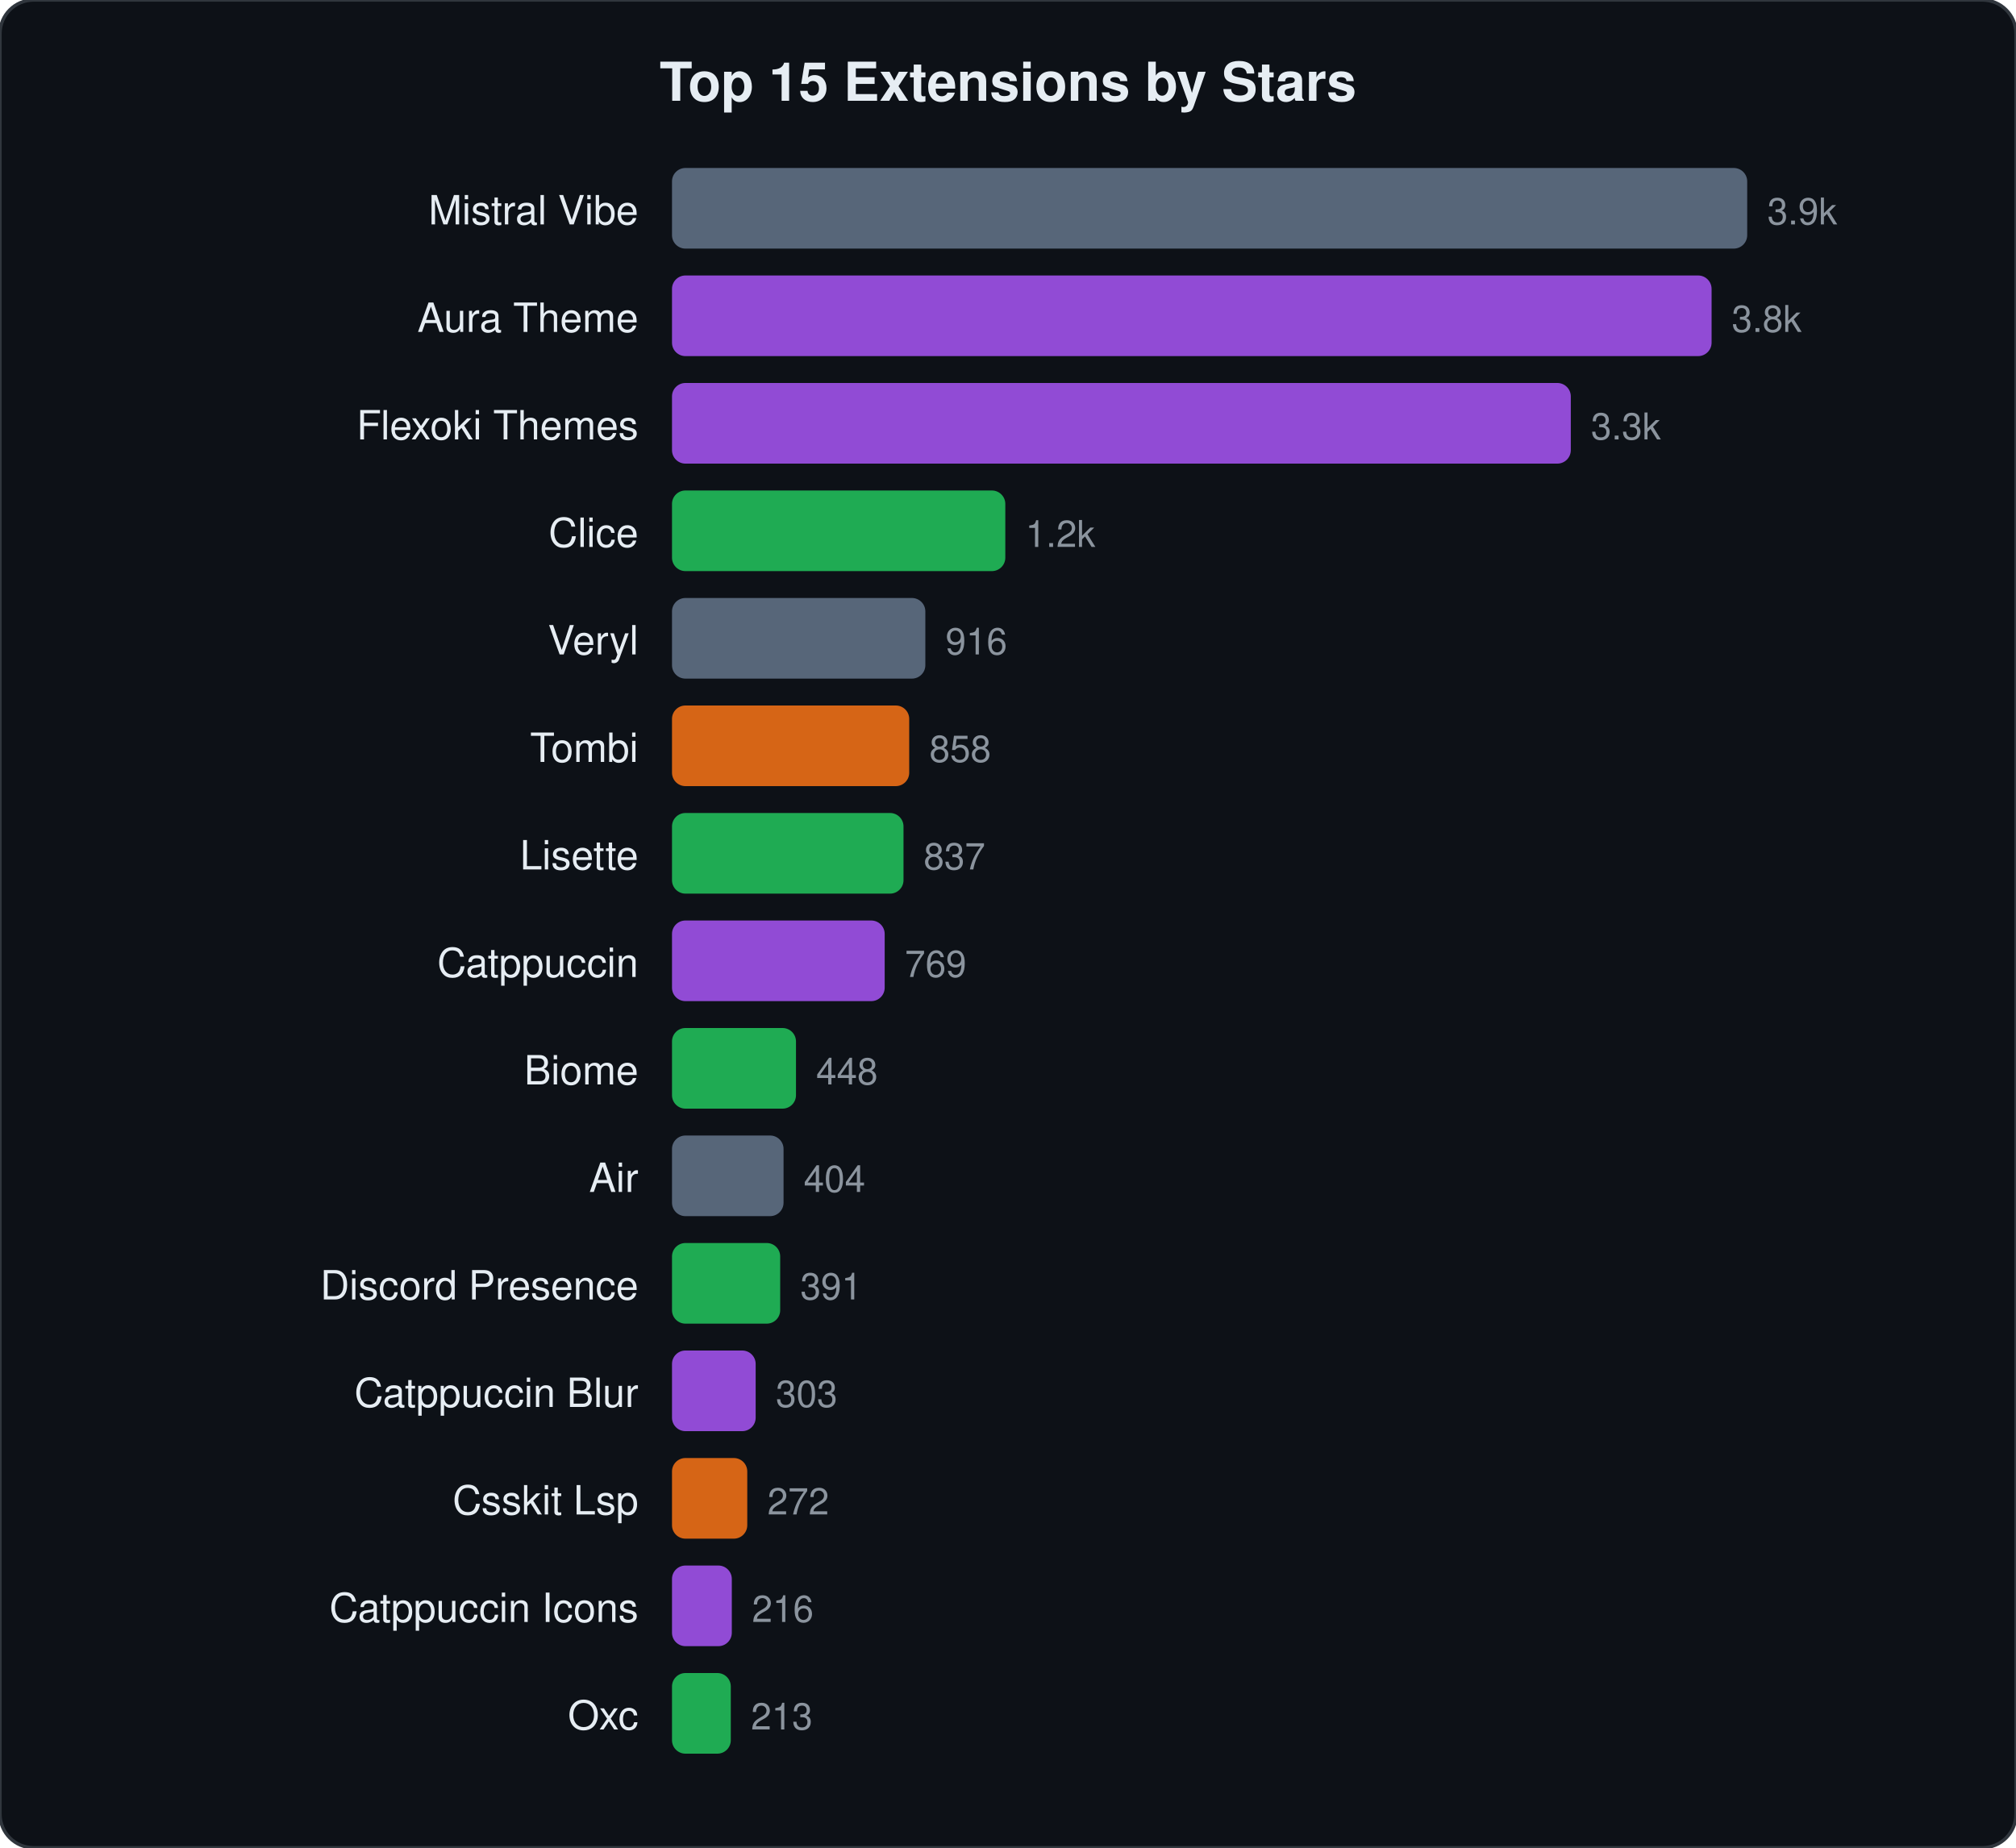
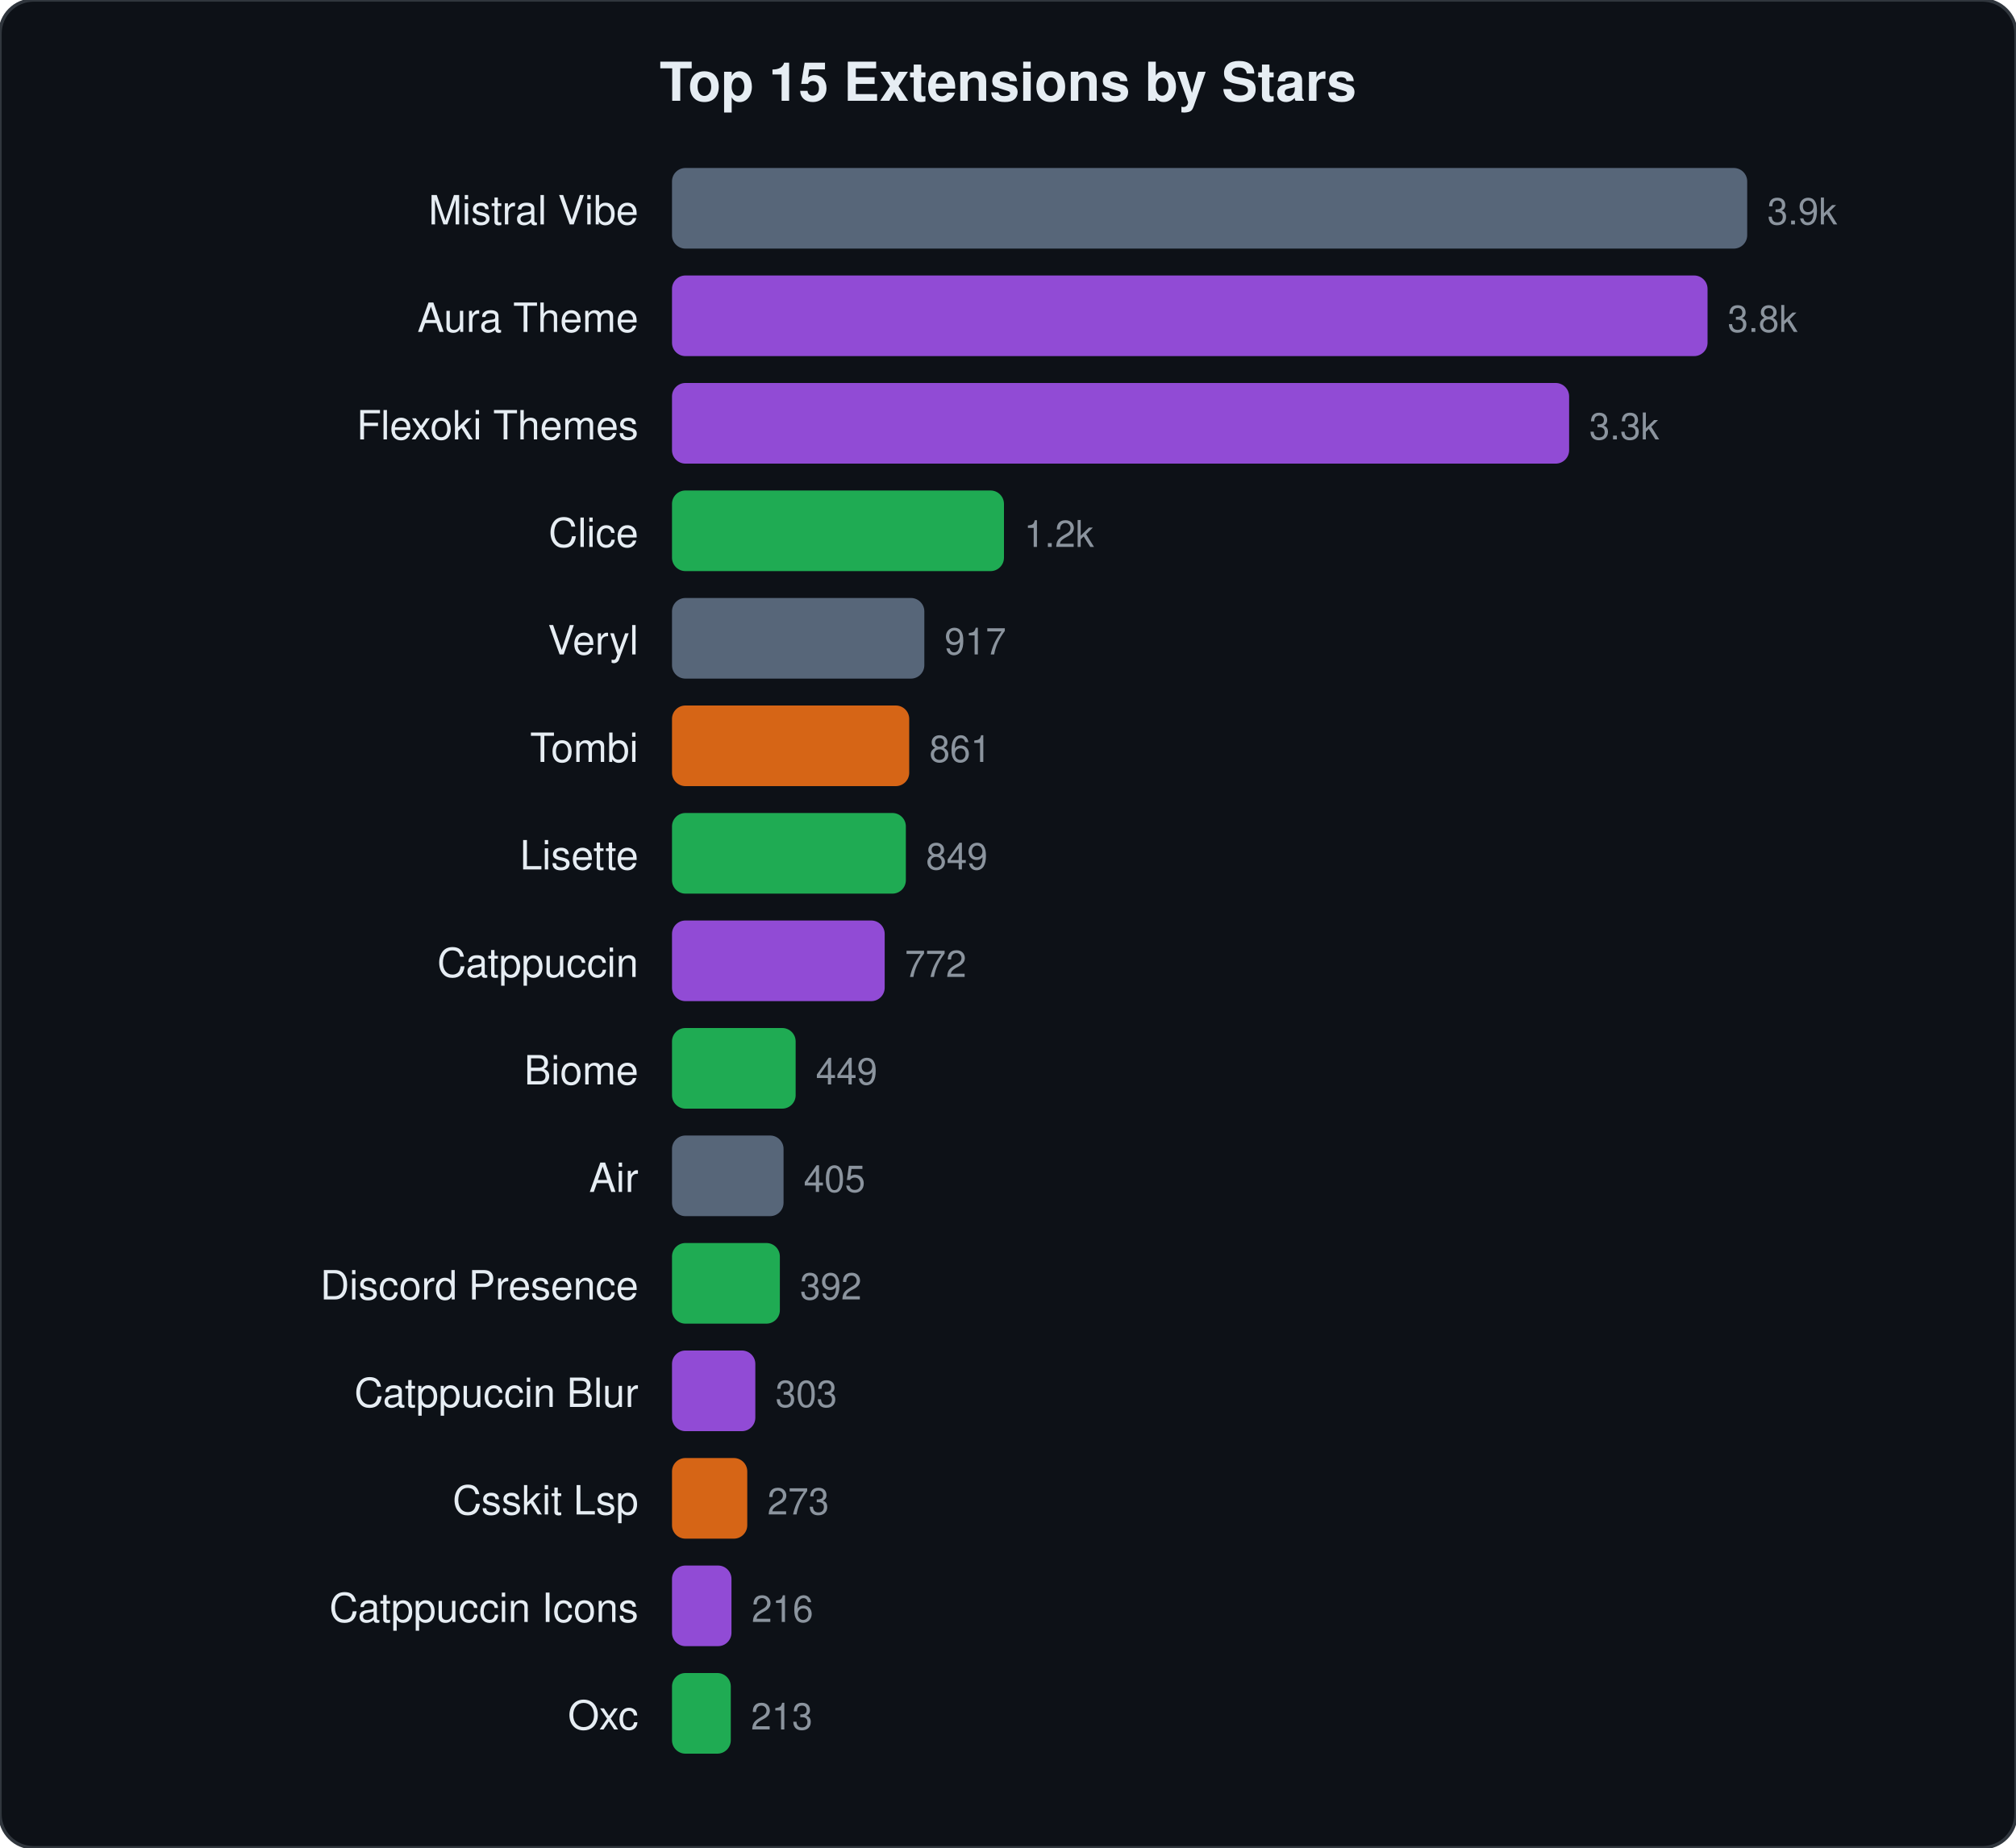
<svg xmlns="http://www.w3.org/2000/svg" viewBox="0 0 600 550" width="600" height="550">
  <style>text{font-family:-apple-system,BlinkMacSystemFont,"Segoe UI",Helvetica,Arial,sans-serif;fill:#e6edf3}.name{font-size:12px}.stars{font-size:11px;fill:#8b949e}.title{font-size:16px;font-weight:600}</style>
  <rect width="600" height="550" rx="10" fill="#0d1117" stroke="#30363d" stroke-width="1" />
  <text x="300" y="30" text-anchor="middle" class="title">Top 15 Extensions by Stars</text>
  <text x="190" y="66.8" text-anchor="end" class="name">Mistral Vibe</text>
  <rect x="200" y="50.0" width="320.0" height="24" rx="4" fill="#64748b" opacity="0.85" />
  <text x="526.0" y="66.8" class="stars">3.9k</text>
  <text x="190" y="98.8" text-anchor="end" class="name">Aura Theme</text>
-   <rect x="200" y="82.0" width="309.4" height="24" rx="4" fill="#a855f7" opacity="0.85" />
-   <text x="515.4" y="98.8" class="stars">3.8k</text>
+   <rect x="200" y="82.0" width="308.2" height="24" rx="4" fill="#a855f7" opacity="0.85" />
+   <text x="514.2" y="98.8" class="stars">3.8k</text>
  <text x="190" y="130.8" text-anchor="end" class="name">Flexoki Themes</text>
-   <rect x="200" y="114.0" width="267.5" height="24" rx="4" fill="#a855f7" opacity="0.85" />
-   <text x="473.5" y="130.8" class="stars">3.3k</text>
+   <rect x="200" y="114.0" width="267.0" height="24" rx="4" fill="#a855f7" opacity="0.85" />
+   <text x="473.0" y="130.8" class="stars">3.3k</text>
  <text x="190" y="162.8" text-anchor="end" class="name">Clice</text>
-   <rect x="200" y="146.0" width="99.2" height="24" rx="4" fill="#22c55e" opacity="0.85" />
-   <text x="305.2" y="162.8" class="stars">1.2k</text>
+   <rect x="200" y="146.0" width="98.8" height="24" rx="4" fill="#22c55e" opacity="0.85" />
+   <text x="304.8" y="162.8" class="stars">1.2k</text>
  <text x="190" y="194.8" text-anchor="end" class="name">Veryl</text>
-   <rect x="200" y="178.0" width="75.4" height="24" rx="4" fill="#64748b" opacity="0.85" />
-   <text x="281.4" y="194.8" class="stars">916</text>
+   <rect x="200" y="178.0" width="75.1" height="24" rx="4" fill="#64748b" opacity="0.85" />
+   <text x="281.1" y="194.8" class="stars">917</text>
  <text x="190" y="226.8" text-anchor="end" class="name">Tombi</text>
  <rect x="200" y="210.0" width="70.6" height="24" rx="4" fill="#f97316" opacity="0.85" />
-   <text x="276.6" y="226.8" class="stars">858</text>
+   <text x="276.6" y="226.8" class="stars">861</text>
  <text x="190" y="258.8" text-anchor="end" class="name">Lisette</text>
-   <rect x="200" y="242.0" width="68.9" height="24" rx="4" fill="#22c55e" opacity="0.85" />
-   <text x="274.9" y="258.8" class="stars">837</text>
+   <rect x="200" y="242.0" width="69.6" height="24" rx="4" fill="#22c55e" opacity="0.85" />
+   <text x="275.6" y="258.8" class="stars">849</text>
  <text x="190" y="290.8" text-anchor="end" class="name">Catppuccin</text>
  <rect x="200" y="274.0" width="63.3" height="24" rx="4" fill="#a855f7" opacity="0.85" />
-   <text x="269.3" y="290.8" class="stars">769</text>
+   <text x="269.3" y="290.8" class="stars">772</text>
  <text x="190" y="322.8" text-anchor="end" class="name">Biome</text>
-   <rect x="200" y="306.0" width="36.9" height="24" rx="4" fill="#22c55e" opacity="0.85" />
-   <text x="242.9" y="322.8" class="stars">448</text>
+   <rect x="200" y="306.0" width="36.8" height="24" rx="4" fill="#22c55e" opacity="0.85" />
+   <text x="242.8" y="322.8" class="stars">449</text>
  <text x="190" y="354.8" text-anchor="end" class="name">Air</text>
  <rect x="200" y="338.0" width="33.2" height="24" rx="4" fill="#64748b" opacity="0.85" />
-   <text x="239.2" y="354.8" class="stars">404</text>
+   <text x="239.2" y="354.8" class="stars">405</text>
  <text x="190" y="386.8" text-anchor="end" class="name">Discord Presence</text>
-   <rect x="200" y="370.0" width="32.2" height="24" rx="4" fill="#22c55e" opacity="0.85" />
-   <text x="238.2" y="386.8" class="stars">391</text>
+   <rect x="200" y="370.0" width="32.1" height="24" rx="4" fill="#22c55e" opacity="0.85" />
+   <text x="238.1" y="386.8" class="stars">392</text>
  <text x="190" y="418.8" text-anchor="end" class="name">Catppuccin Blur</text>
-   <rect x="200" y="402.0" width="24.9" height="24" rx="4" fill="#a855f7" opacity="0.85" />
-   <text x="230.9" y="418.8" class="stars">303</text>
+   <rect x="200" y="402.0" width="24.8" height="24" rx="4" fill="#a855f7" opacity="0.85" />
+   <text x="230.8" y="418.8" class="stars">303</text>
  <text x="190" y="450.8" text-anchor="end" class="name">Csskit Lsp</text>
  <rect x="200" y="434.0" width="22.4" height="24" rx="4" fill="#f97316" opacity="0.85" />
-   <text x="228.4" y="450.8" class="stars">272</text>
+   <text x="228.4" y="450.8" class="stars">273</text>
  <text x="190" y="482.8" text-anchor="end" class="name">Catppuccin Icons</text>
-   <rect x="200" y="466.0" width="17.8" height="24" rx="4" fill="#a855f7" opacity="0.85" />
-   <text x="223.8" y="482.8" class="stars">216</text>
+   <rect x="200" y="466.0" width="17.7" height="24" rx="4" fill="#a855f7" opacity="0.85" />
+   <text x="223.7" y="482.8" class="stars">216</text>
  <text x="190" y="514.8" text-anchor="end" class="name">Oxc</text>
  <rect x="200" y="498.0" width="17.5" height="24" rx="4" fill="#22c55e" opacity="0.85" />
  <text x="223.5" y="514.8" class="stars">213</text>
</svg>
